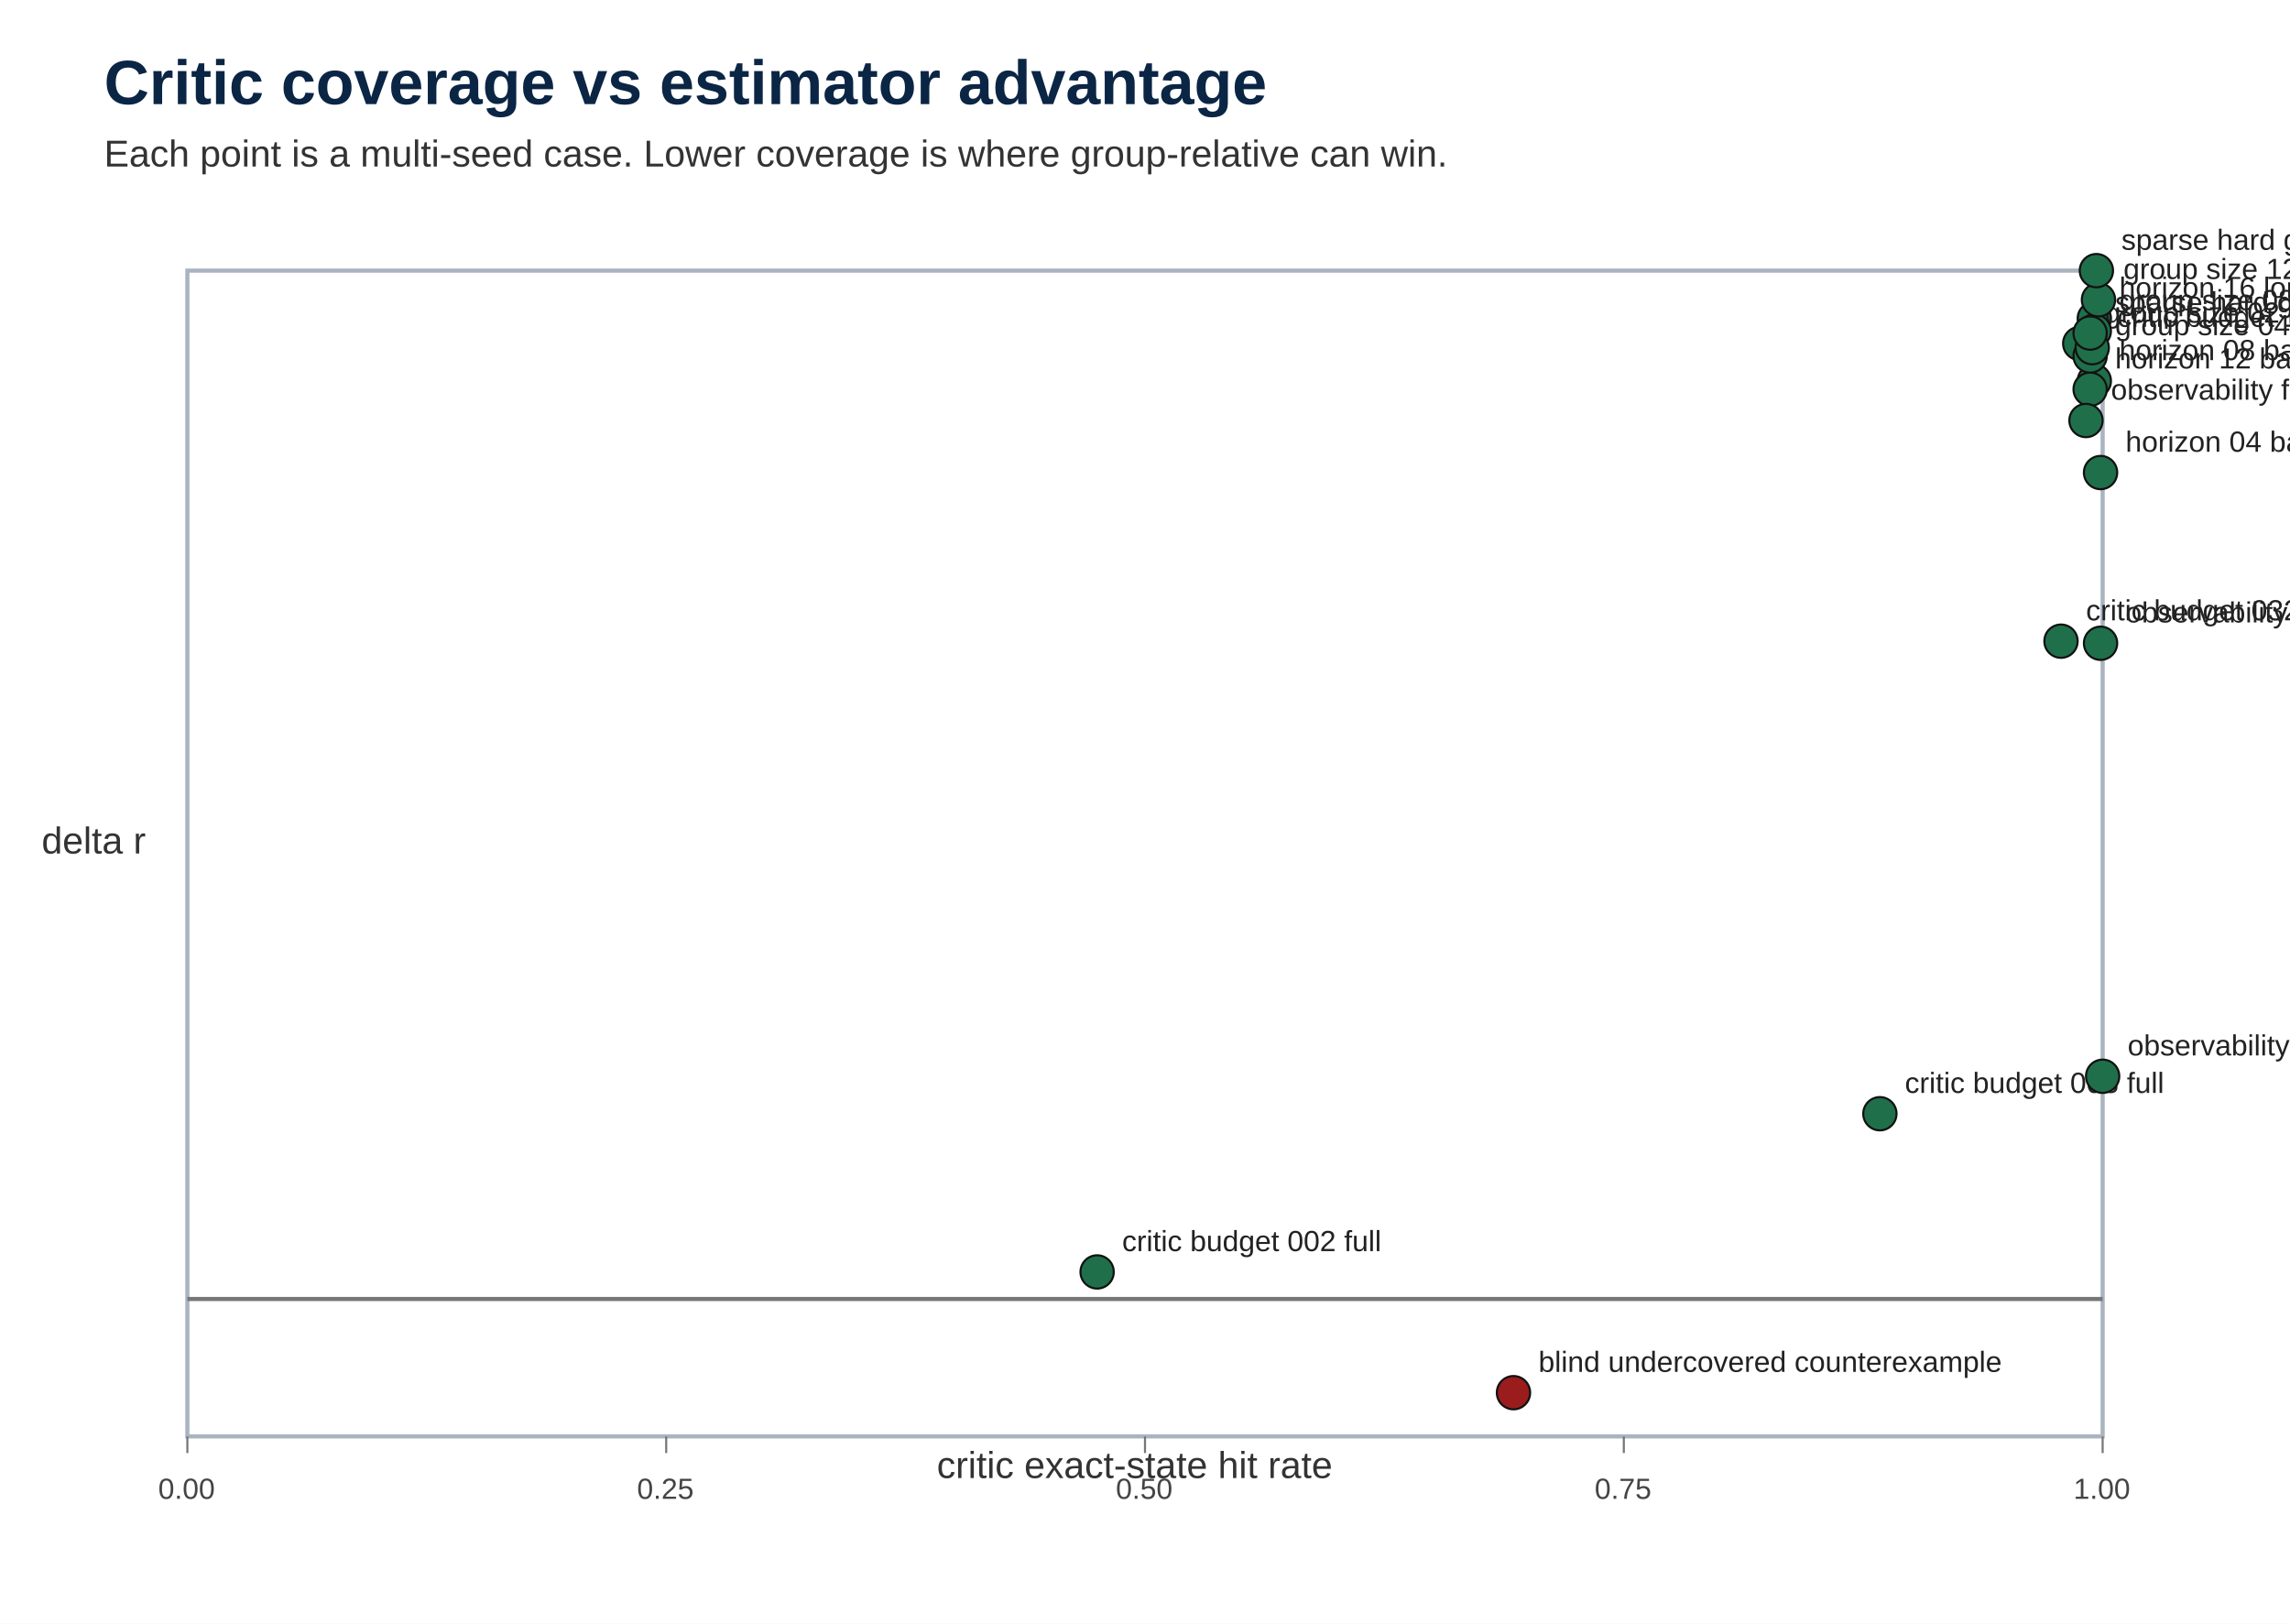
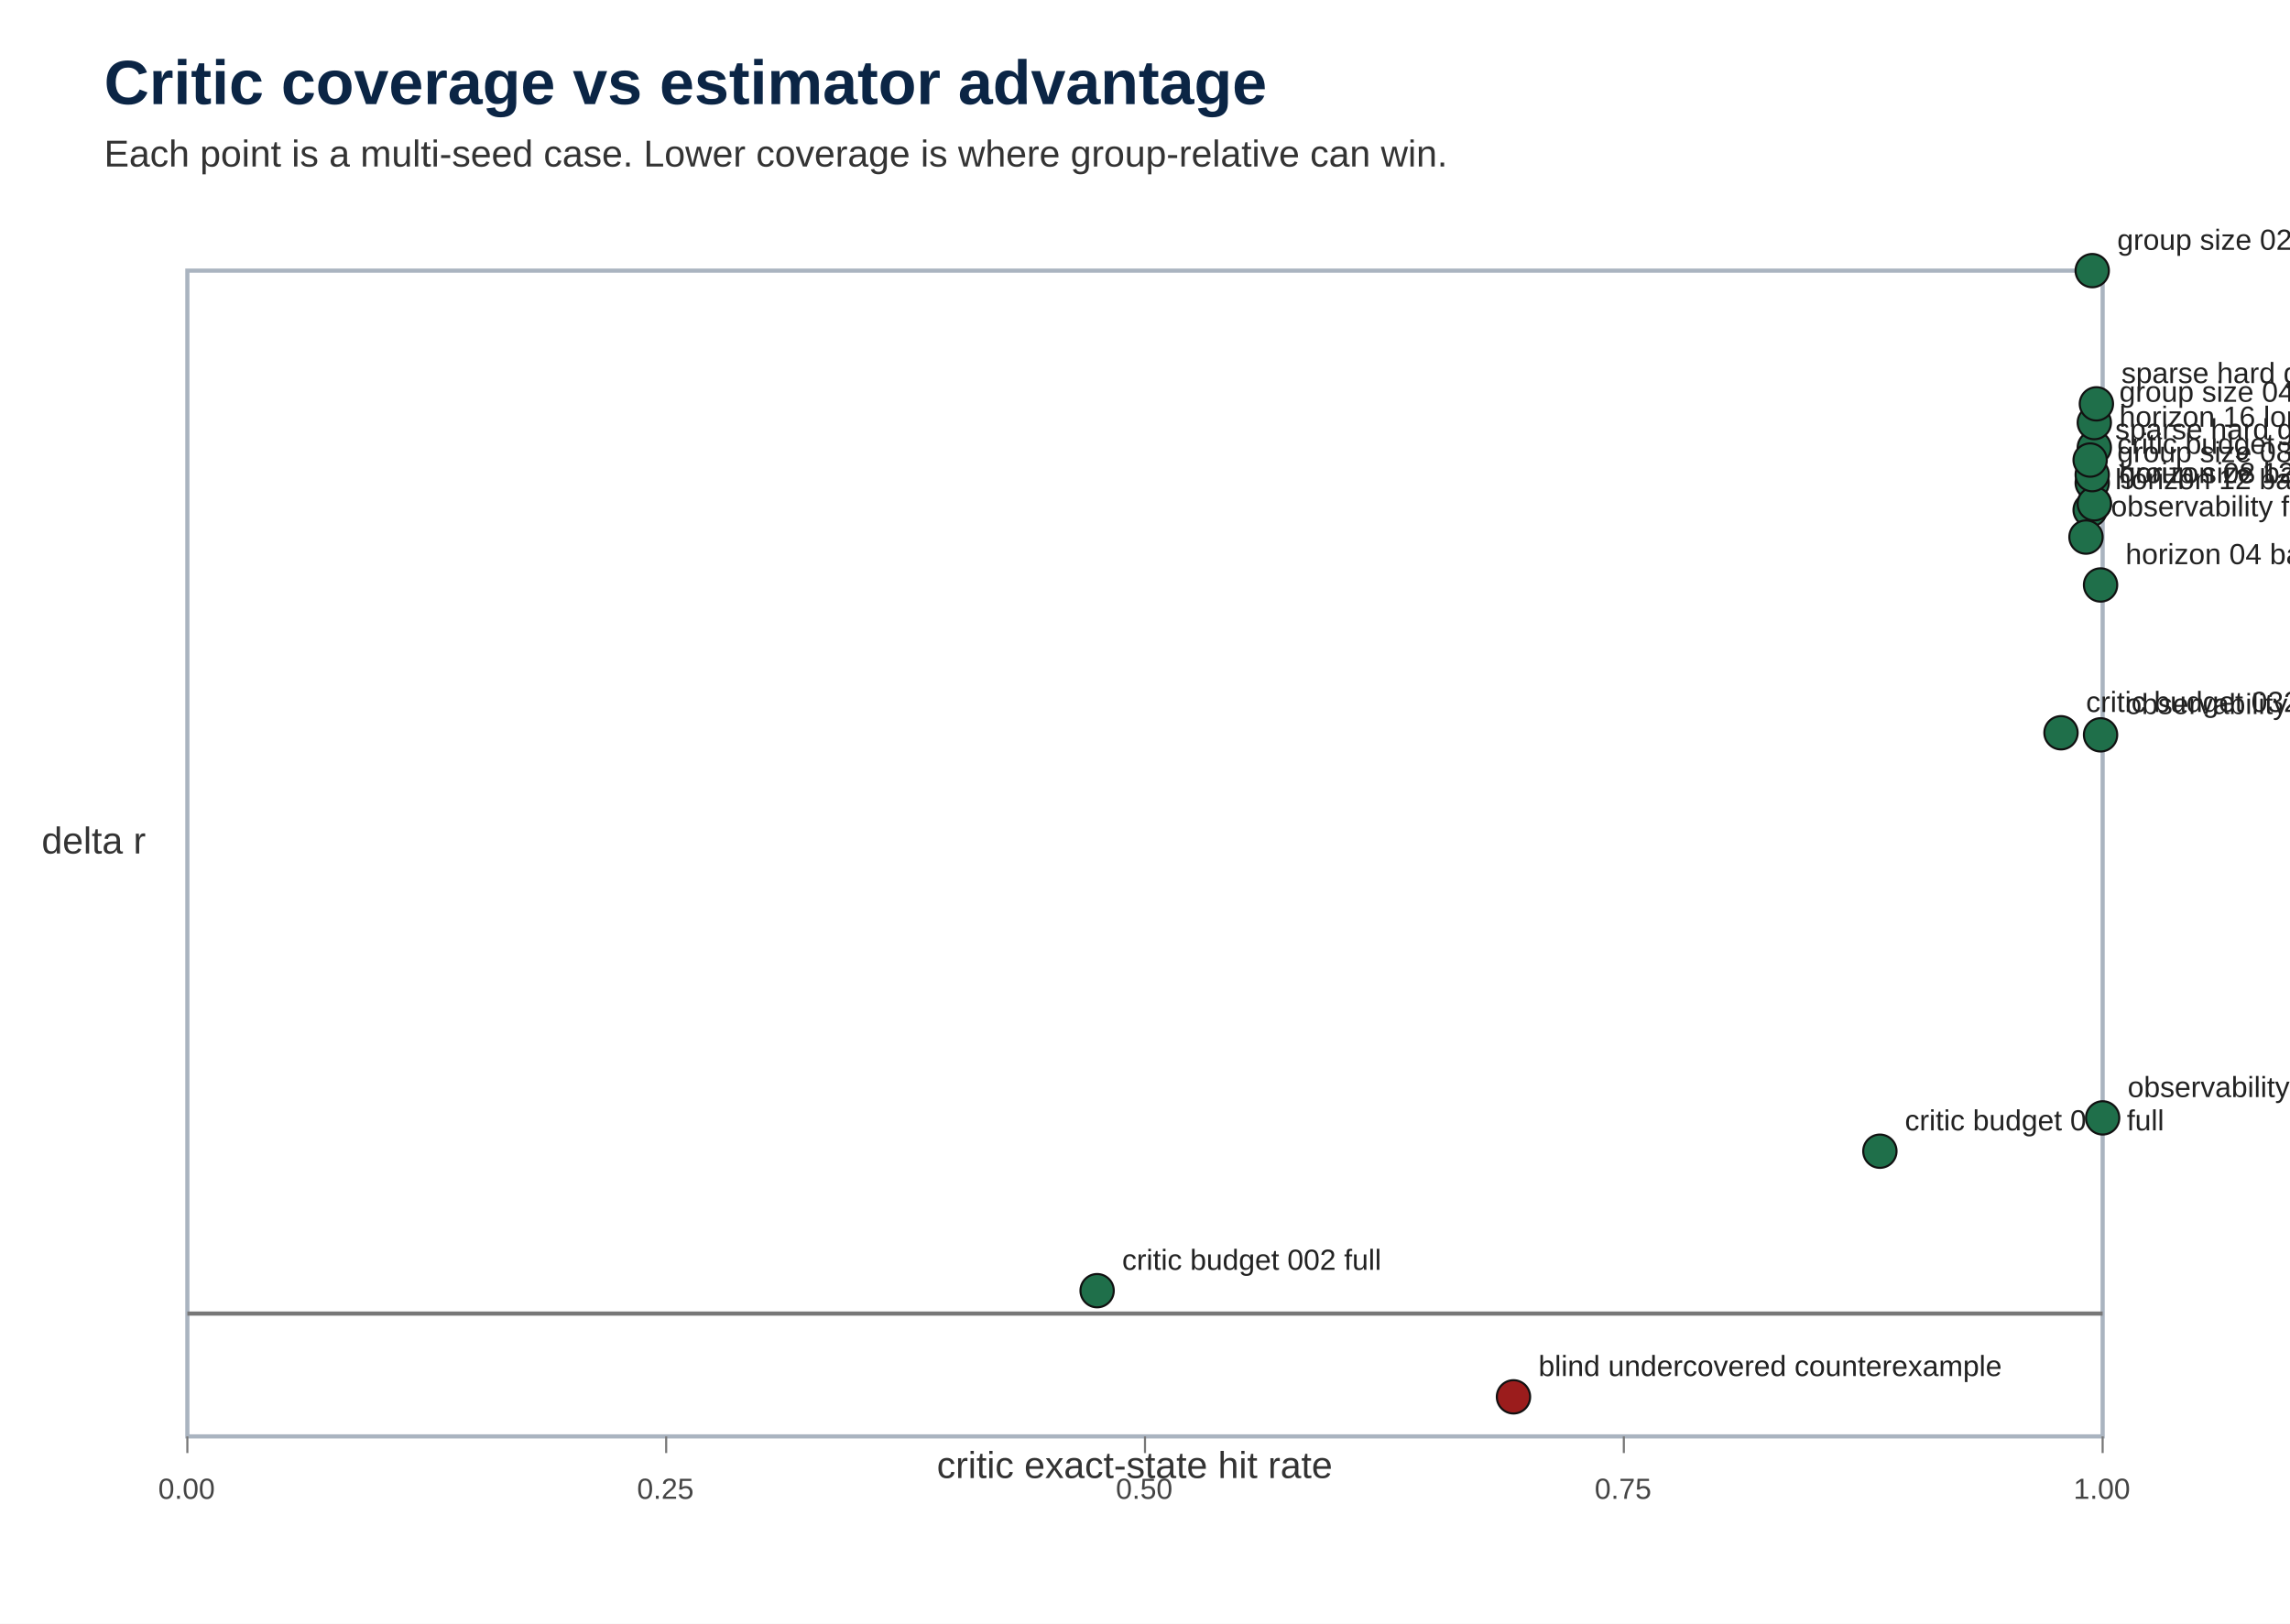
<svg xmlns="http://www.w3.org/2000/svg" width="1100" height="780" viewBox="0 0 1100 780">
  <rect width="100%" height="100%" fill="white" />
  <text x="50" y="50" font-family="Arial, sans-serif" font-size="30" font-weight="700" fill="#0B2545">Critic coverage vs estimator advantage</text>
  <text x="50" y="80" font-family="Arial, sans-serif" font-size="18" fill="#333333">Each point is a multi-seed case. Lower coverage is where group-relative can win.</text>
  <rect x="90" y="130" width="920" height="560" fill="white" stroke="#AAB4C0" stroke-width="2" />
-   <line x1="90" y1="624" x2="1010" y2="624" stroke="#777777" stroke-width="2" />
+   <line x1="90" y1="631" x2="1010" y2="631" stroke="#777777" stroke-width="2" />
  <text x="450" y="710" font-family="Arial, sans-serif" font-size="18" fill="#333333">critic exact-state hit rate</text>
  <text x="20" y="410" font-family="Arial, sans-serif" font-size="18" fill="#333333">delta r</text>
  <line x1="90" y1="690" x2="90" y2="698" stroke="#777777" />
  <text x="76" y="720" font-family="Arial, sans-serif" font-size="14" fill="#444444">0.00</text>
  <line x1="320" y1="690" x2="320" y2="698" stroke="#777777" />
  <text x="306" y="720" font-family="Arial, sans-serif" font-size="14" fill="#444444">0.25</text>
  <line x1="550" y1="690" x2="550" y2="698" stroke="#777777" />
  <text x="536" y="720" font-family="Arial, sans-serif" font-size="14" fill="#444444">0.50</text>
  <line x1="780" y1="690" x2="780" y2="698" stroke="#777777" />
  <text x="766" y="720" font-family="Arial, sans-serif" font-size="14" fill="#444444">0.75</text>
  <line x1="1010" y1="690" x2="1010" y2="698" stroke="#777777" />
  <text x="996" y="720" font-family="Arial, sans-serif" font-size="14" fill="#444444">1.00</text>
-   <circle cx="1009" cy="227" r="8" fill="#1F6F4A" stroke="#111111" />
-   <text x="1021" y="217" font-family="Arial, sans-serif" font-size="14" fill="#222222">horizon 04 baseline</text>
-   <circle cx="1006" cy="183" r="8" fill="#1F6F4A" stroke="#111111" />
-   <text x="1018" y="173" font-family="Arial, sans-serif" font-size="14" fill="#222222">horizon 08 baseline</text>
-   <circle cx="1004" cy="187" r="8" fill="#1F6F4A" stroke="#111111" />
-   <text x="1016" y="177" font-family="Arial, sans-serif" font-size="14" fill="#222222">horizon 12 baseline</text>
-   <circle cx="1006" cy="153" r="8" fill="#1F6F4A" stroke="#111111" />
-   <text x="1018" y="143" font-family="Arial, sans-serif" font-size="14" fill="#222222">horizon 16 long wait</text>
-   <circle cx="999" cy="165" r="8" fill="#1F6F4A" stroke="#111111" />
-   <text x="1011" y="155" font-family="Arial, sans-serif" font-size="14" fill="#222222">group size 02 long wait</text>
-   <circle cx="1004" cy="171" r="8" fill="#1F6F4A" stroke="#111111" />
-   <text x="1016" y="161" font-family="Arial, sans-serif" font-size="14" fill="#222222">group size 04 long wait</text>
-   <circle cx="1006" cy="159" r="8" fill="#1F6F4A" stroke="#111111" />
-   <text x="1018" y="149" font-family="Arial, sans-serif" font-size="14" fill="#222222">group size 08 long wait</text>
-   <circle cx="1008" cy="144" r="8" fill="#1F6F4A" stroke="#111111" />
-   <text x="1020" y="134" font-family="Arial, sans-serif" font-size="14" fill="#222222">group size 12 long wait</text>
-   <circle cx="527" cy="611" r="8" fill="#1F6F4A" stroke="#111111" />
-   <text x="539" y="601" font-family="Arial, sans-serif" font-size="14" fill="#222222">critic budget 002 full</text>
-   <circle cx="903" cy="535" r="8" fill="#1F6F4A" stroke="#111111" />
-   <text x="915" y="525" font-family="Arial, sans-serif" font-size="14" fill="#222222">critic budget 008 full</text>
-   <circle cx="990" cy="308" r="8" fill="#1F6F4A" stroke="#111111" />
-   <text x="1002" y="298" font-family="Arial, sans-serif" font-size="14" fill="#222222">critic budget 032 full</text>
-   <circle cx="1005" cy="167" r="8" fill="#1F6F4A" stroke="#111111" />
-   <text x="1017" y="157" font-family="Arial, sans-serif" font-size="14" fill="#222222">critic budget 128 full</text>
-   <circle cx="1002" cy="202" r="8" fill="#1F6F4A" stroke="#111111" />
-   <text x="1014" y="192" font-family="Arial, sans-serif" font-size="14" fill="#222222">observability full</text>
-   <circle cx="1009" cy="309" r="8" fill="#1F6F4A" stroke="#111111" />
-   <text x="1021" y="299" font-family="Arial, sans-serif" font-size="14" fill="#222222">observability coarse</text>
-   <circle cx="1010" cy="517" r="8" fill="#1F6F4A" stroke="#111111" />
-   <text x="1022" y="507" font-family="Arial, sans-serif" font-size="14" fill="#222222">observability blind</text>
-   <circle cx="727" cy="669" r="8" fill="#9B1C1C" stroke="#111111" />
-   <text x="739" y="659" font-family="Arial, sans-serif" font-size="14" fill="#222222">blind undercovered counterexample</text>
-   <circle cx="1004" cy="160" r="8" fill="#1F6F4A" stroke="#111111" />
-   <text x="1016" y="150" font-family="Arial, sans-serif" font-size="14" fill="#222222">sparse hard group04</text>
-   <circle cx="1007" cy="130" r="8" fill="#1F6F4A" stroke="#111111" />
-   <text x="1019" y="120" font-family="Arial, sans-serif" font-size="14" fill="#222222">sparse hard group08</text>
+   <circle cx="1009" cy="281" r="8" fill="#1F6F4A" stroke="#111111" />
+   <text x="1021" y="271" font-family="Arial, sans-serif" font-size="14" fill="#222222">horizon 04 baseline</text>
+   <circle cx="1006" cy="242" r="8" fill="#1F6F4A" stroke="#111111" />
+   <text x="1018" y="232" font-family="Arial, sans-serif" font-size="14" fill="#222222">horizon 08 baseline</text>
+   <circle cx="1004" cy="245" r="8" fill="#1F6F4A" stroke="#111111" />
+   <text x="1016" y="235" font-family="Arial, sans-serif" font-size="14" fill="#222222">horizon 12 baseline</text>
+   <circle cx="1006" cy="215" r="8" fill="#1F6F4A" stroke="#111111" />
+   <text x="1018" y="205" font-family="Arial, sans-serif" font-size="14" fill="#222222">horizon 16 long wait</text>
+   <circle cx="1005" cy="130" r="8" fill="#1F6F4A" stroke="#111111" />
+   <text x="1017" y="120" font-family="Arial, sans-serif" font-size="14" fill="#222222">group size 02 long wait</text>
+   <circle cx="1006" cy="203" r="8" fill="#1F6F4A" stroke="#111111" />
+   <text x="1018" y="193" font-family="Arial, sans-serif" font-size="14" fill="#222222">group size 04 long wait</text>
+   <circle cx="1005" cy="232" r="8" fill="#1F6F4A" stroke="#111111" />
+   <text x="1017" y="222" font-family="Arial, sans-serif" font-size="14" fill="#222222">group size 08 long wait</text>
+   <circle cx="1006" cy="242" r="8" fill="#1F6F4A" stroke="#111111" />
+   <text x="1018" y="232" font-family="Arial, sans-serif" font-size="14" fill="#222222">group size 12 long wait</text>
+   <circle cx="527" cy="620" r="8" fill="#1F6F4A" stroke="#111111" />
+   <text x="539" y="610" font-family="Arial, sans-serif" font-size="14" fill="#222222">critic budget 002 full</text>
+   <circle cx="903" cy="553" r="8" fill="#1F6F4A" stroke="#111111" />
+   <text x="915" y="543" font-family="Arial, sans-serif" font-size="14" fill="#222222">critic budget 008 full</text>
+   <circle cx="990" cy="352" r="8" fill="#1F6F4A" stroke="#111111" />
+   <text x="1002" y="342" font-family="Arial, sans-serif" font-size="14" fill="#222222">critic budget 032 full</text>
+   <circle cx="1005" cy="228" r="8" fill="#1F6F4A" stroke="#111111" />
+   <text x="1017" y="218" font-family="Arial, sans-serif" font-size="14" fill="#222222">critic budget 128 full</text>
+   <circle cx="1002" cy="258" r="8" fill="#1F6F4A" stroke="#111111" />
+   <text x="1014" y="248" font-family="Arial, sans-serif" font-size="14" fill="#222222">observability full</text>
+   <circle cx="1009" cy="353" r="8" fill="#1F6F4A" stroke="#111111" />
+   <text x="1021" y="343" font-family="Arial, sans-serif" font-size="14" fill="#222222">observability coarse</text>
+   <circle cx="1010" cy="537" r="8" fill="#1F6F4A" stroke="#111111" />
+   <text x="1022" y="527" font-family="Arial, sans-serif" font-size="14" fill="#222222">observability blind</text>
+   <circle cx="727" cy="671" r="8" fill="#9B1C1C" stroke="#111111" />
+   <text x="739" y="661" font-family="Arial, sans-serif" font-size="14" fill="#222222">blind undercovered counterexample</text>
+   <circle cx="1004" cy="221" r="8" fill="#1F6F4A" stroke="#111111" />
+   <text x="1016" y="211" font-family="Arial, sans-serif" font-size="14" fill="#222222">sparse hard group04</text>
+   <circle cx="1007" cy="194" r="8" fill="#1F6F4A" stroke="#111111" />
+   <text x="1019" y="184" font-family="Arial, sans-serif" font-size="14" fill="#222222">sparse hard group08</text>
</svg>
